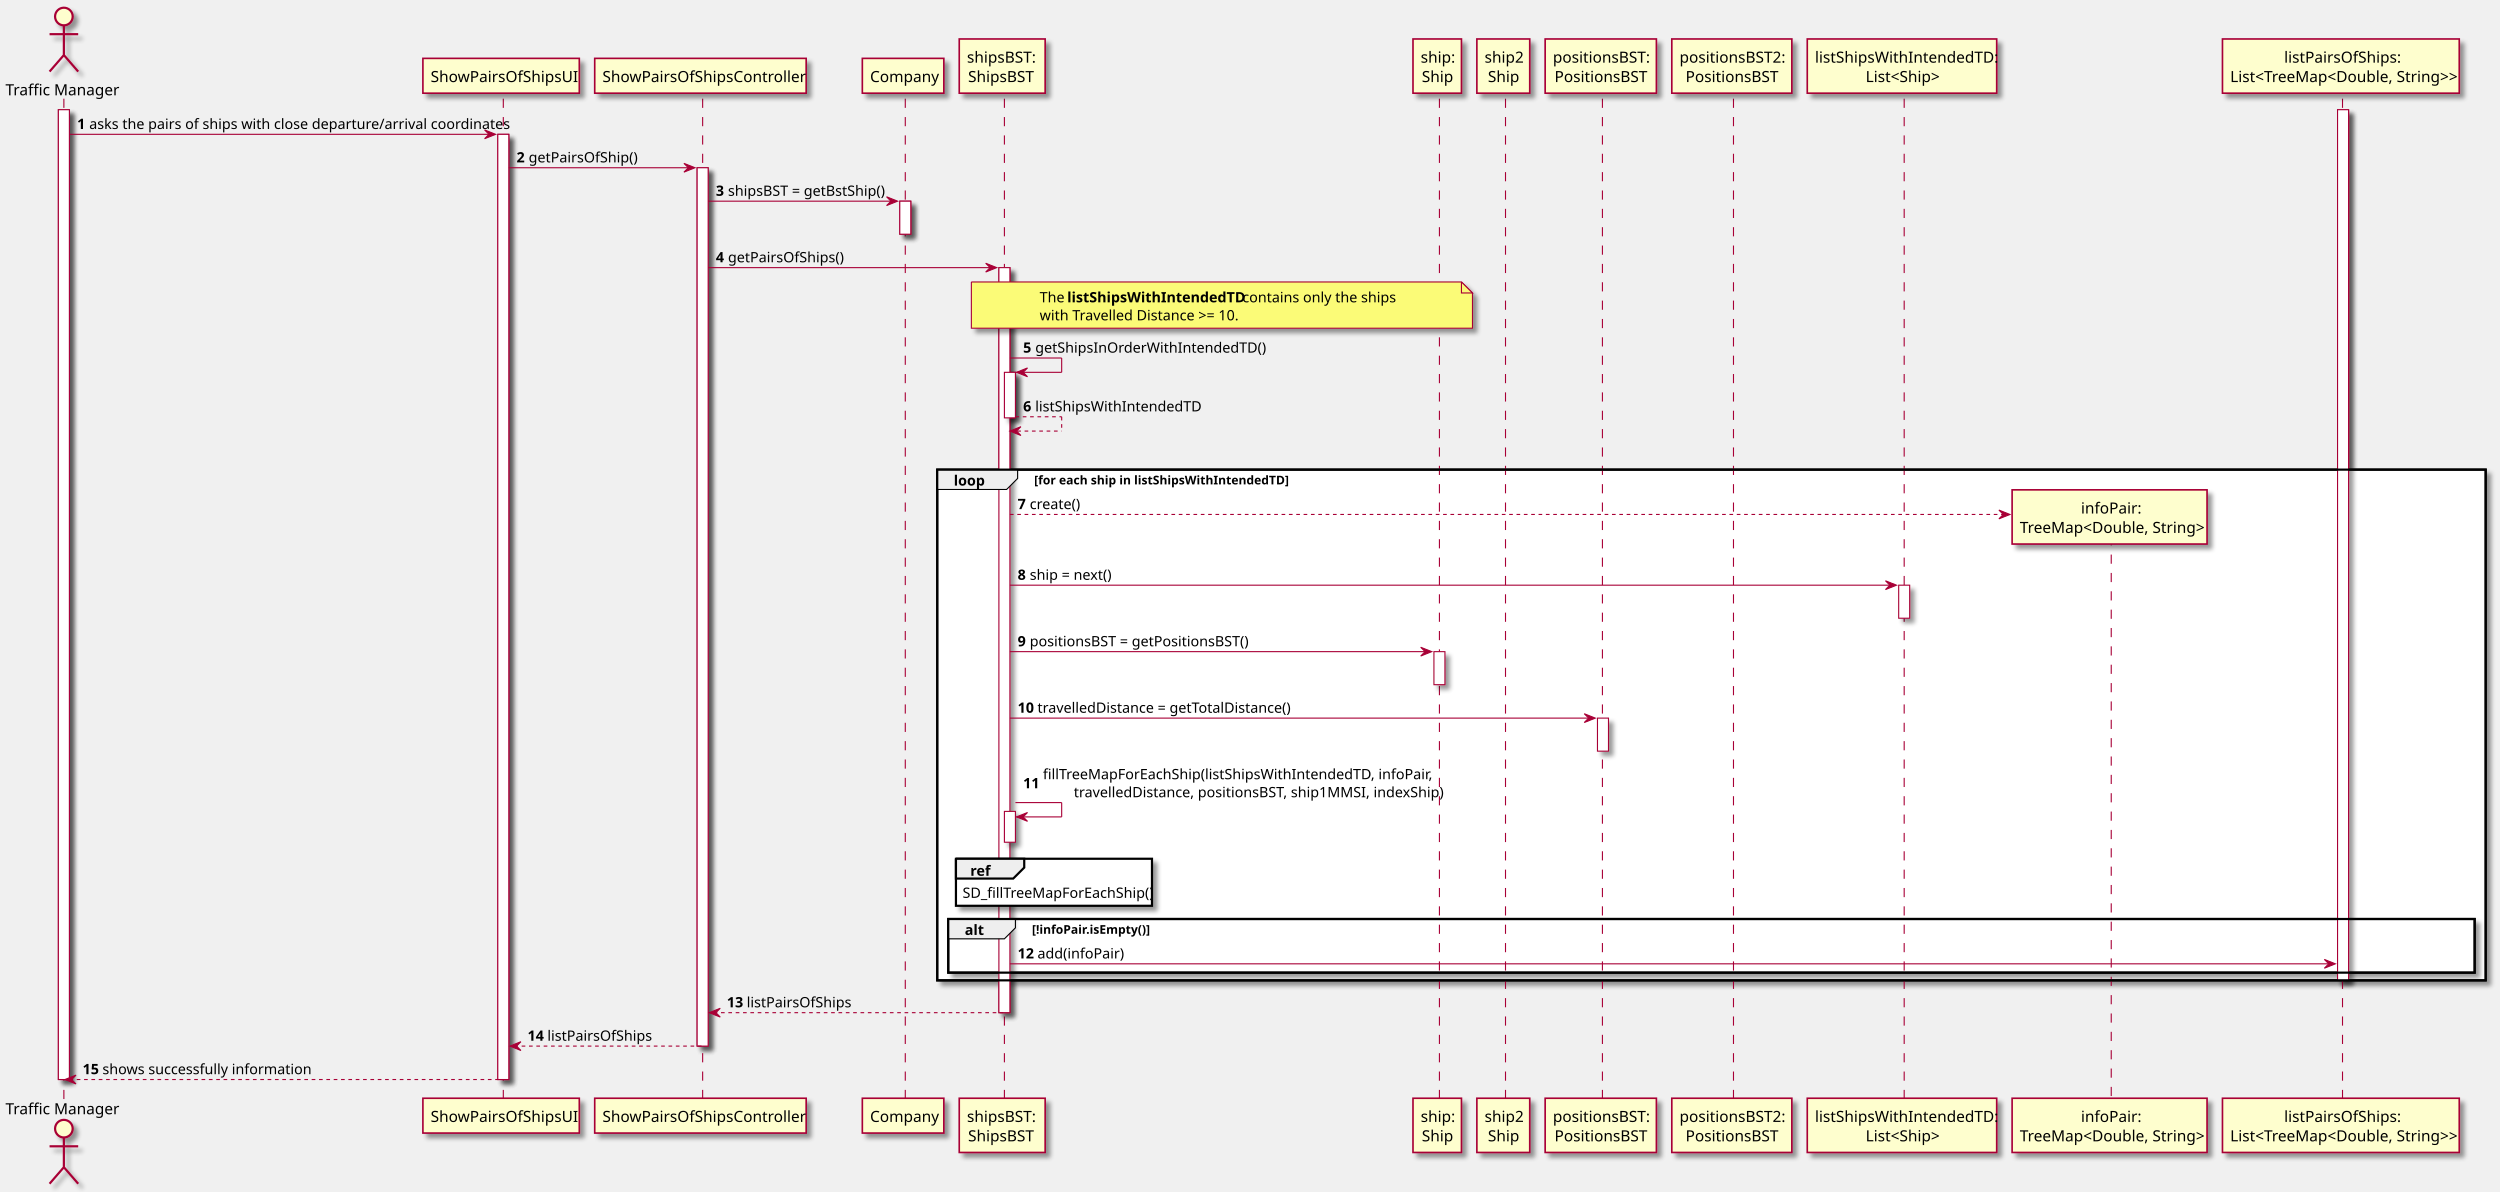
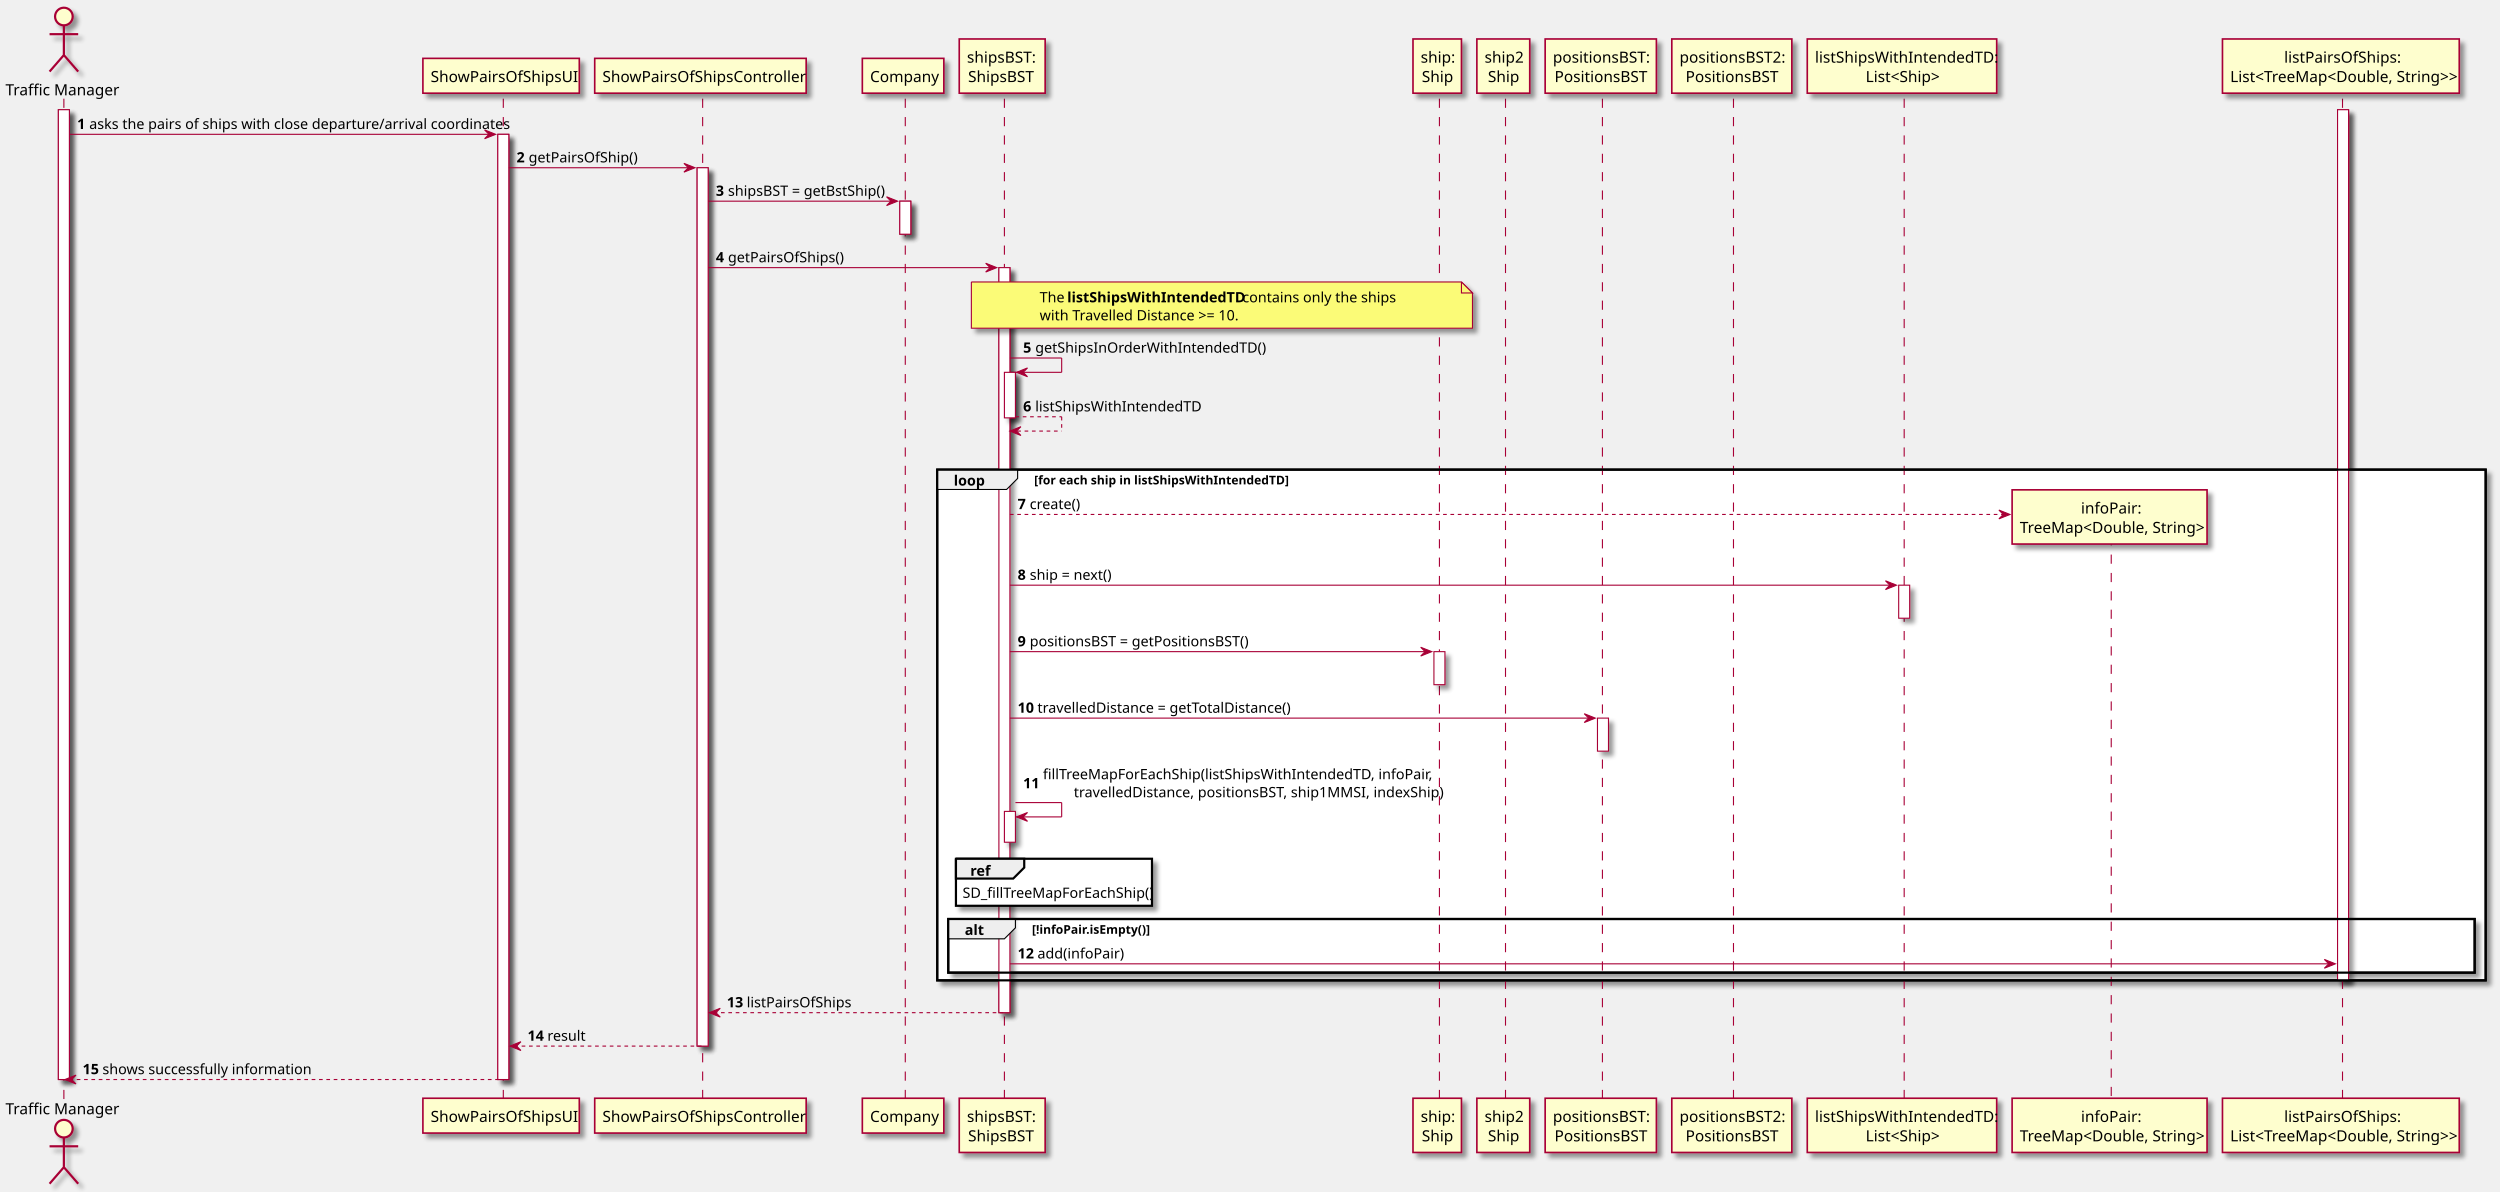
<svg xmlns="http://www.w3.org/2000/svg" contentScriptType="application/ecmascript" contentStyleType="text/css" height="649.8px" preserveAspectRatio="none" style="width:1362px;height:649px;background:#FFFFFF;" version="1.1" viewBox="0 0 1362 649" width="1362.6px" zoomAndPan="magnify">
  <defs>
-     <filter height="300%" id="f1lkz1gb4nidyr" width="300%" x="-1" y="-1">
+     <filter height="300%" id="f1jtw6zydp2lzv" width="300%" x="-1" y="-1">
      <feGaussianBlur result="blurOut" stdDeviation="1.2" />
      <feColorMatrix in="blurOut" result="blurOut2" type="matrix" values="0 0 0 0 0 0 0 0 0 0 0 0 0 0 0 0 0 0 .4 0" />
      <feOffset dx="2.4" dy="2.4" in="blurOut2" result="blurOut3" />
      <feBlend in="SourceGraphic" in2="blurOut3" mode="normal" />
    </filter>
  </defs>
  <g>
-     <rect fill="#FFFFFF" filter="url(#f1lkz1gb4nidyr)" height="528.361" style="stroke:#A80036;stroke-width:0.6;" width="6" x="31.8" y="59.766" />
-     <rect fill="#FFFFFF" filter="url(#f1lkz1gb4nidyr)" height="514.95" style="stroke:#A80036;stroke-width:0.6;" width="6" x="271.2" y="73.177" />
-     <rect fill="#FFFFFF" filter="url(#f1lkz1gb4nidyr)" height="478.528" style="stroke:#A80036;stroke-width:0.6;" width="6" x="379.8" y="91.388" />
-     <rect fill="#FFFFFF" filter="url(#f1lkz1gb4nidyr)" height="18" style="stroke:#A80036;stroke-width:0.6;" width="6" x="490.2" y="109.598" />
-     <rect fill="#FFFFFF" filter="url(#f1lkz1gb4nidyr)" height="405.895" style="stroke:#A80036;stroke-width:0.6;" width="6" x="544.2" y="145.809" />
-     <rect fill="#FFFFFF" filter="url(#f1lkz1gb4nidyr)" height="24.811" style="stroke:#A80036;stroke-width:0.6;" width="6" x="547.2" y="202.842" />
-     <rect fill="#FFFFFF" filter="url(#f1lkz1gb4nidyr)" height="16.8" style="stroke:#A80036;stroke-width:0.6;" width="6" x="547.2" y="442.05" />
-     <rect fill="#FFFFFF" filter="url(#f1lkz1gb4nidyr)" height="18" style="stroke:#A80036;stroke-width:0.6;" width="6" x="781.2" y="355.017" />
-     <rect fill="#FFFFFF" filter="url(#f1lkz1gb4nidyr)" height="18" style="stroke:#A80036;stroke-width:0.6;" width="6" x="870.3" y="391.228" />
-     <rect fill="#FFFFFF" filter="url(#f1lkz1gb4nidyr)" height="18" style="stroke:#A80036;stroke-width:0.6;" width="6" x="1034.4" y="318.806" />
-     <rect fill="#FFFFFF" filter="url(#f1lkz1gb4nidyr)" height="474.328" style="stroke:#A80036;stroke-width:0.6;" width="6" x="1273.5" y="59.766" />
-     <rect fill="#FFFFFF" filter="url(#f1lkz1gb4nidyr)" height="278.241" style="stroke:#000000;stroke-width:1.2;" width="843.6" x="510.6" y="255.853" />
-     <rect fill="#FFFFFF" filter="url(#f1lkz1gb4nidyr)" height="29.222" style="stroke:#000000;stroke-width:1.2;" width="831.6" x="516.6" y="500.672" />
+     <rect fill="#FFFFFF" filter="url(#f1jtw6zydp2lzv)" height="528.361" style="stroke:#A80036;stroke-width:0.6;" width="6" x="31.8" y="59.766" />
+     <rect fill="#FFFFFF" filter="url(#f1jtw6zydp2lzv)" height="514.95" style="stroke:#A80036;stroke-width:0.6;" width="6" x="271.2" y="73.177" />
+     <rect fill="#FFFFFF" filter="url(#f1jtw6zydp2lzv)" height="478.528" style="stroke:#A80036;stroke-width:0.6;" width="6" x="379.8" y="91.388" />
+     <rect fill="#FFFFFF" filter="url(#f1jtw6zydp2lzv)" height="18" style="stroke:#A80036;stroke-width:0.6;" width="6" x="490.2" y="109.598" />
+     <rect fill="#FFFFFF" filter="url(#f1jtw6zydp2lzv)" height="405.895" style="stroke:#A80036;stroke-width:0.6;" width="6" x="544.2" y="145.809" />
+     <rect fill="#FFFFFF" filter="url(#f1jtw6zydp2lzv)" height="24.811" style="stroke:#A80036;stroke-width:0.6;" width="6" x="547.2" y="202.842" />
+     <rect fill="#FFFFFF" filter="url(#f1jtw6zydp2lzv)" height="16.8" style="stroke:#A80036;stroke-width:0.6;" width="6" x="547.2" y="442.05" />
+     <rect fill="#FFFFFF" filter="url(#f1jtw6zydp2lzv)" height="18" style="stroke:#A80036;stroke-width:0.6;" width="6" x="781.2" y="355.017" />
+     <rect fill="#FFFFFF" filter="url(#f1jtw6zydp2lzv)" height="18" style="stroke:#A80036;stroke-width:0.6;" width="6" x="870.3" y="391.228" />
+     <rect fill="#FFFFFF" filter="url(#f1jtw6zydp2lzv)" height="18" style="stroke:#A80036;stroke-width:0.6;" width="6" x="1034.4" y="318.806" />
+     <rect fill="#FFFFFF" filter="url(#f1jtw6zydp2lzv)" height="474.328" style="stroke:#A80036;stroke-width:0.6;" width="6" x="1273.5" y="59.766" />
+     <rect fill="#FFFFFF" filter="url(#f1jtw6zydp2lzv)" height="278.241" style="stroke:#000000;stroke-width:1.2;" width="843.6" x="510.6" y="255.853" />
+     <rect fill="#FFFFFF" filter="url(#f1jtw6zydp2lzv)" height="29.222" style="stroke:#000000;stroke-width:1.2;" width="831.6" x="516.6" y="500.672" />
    <line style="stroke:#A80036;stroke-width:0.6;stroke-dasharray:5.0,5.0;" x1="34.8" x2="34.8" y1="53.766" y2="598.927" />
    <line style="stroke:#A80036;stroke-width:0.6;stroke-dasharray:5.0,5.0;" x1="274.2" x2="274.2" y1="53.766" y2="598.927" />
    <line style="stroke:#A80036;stroke-width:0.6;stroke-dasharray:5.0,5.0;" x1="382.8" x2="382.8" y1="53.766" y2="598.927" />
    <line style="stroke:#A80036;stroke-width:0.6;stroke-dasharray:5.0,5.0;" x1="493.2" x2="493.2" y1="53.766" y2="598.927" />
    <line style="stroke:#A80036;stroke-width:0.6;stroke-dasharray:5.0,5.0;" x1="547.2" x2="547.2" y1="53.766" y2="598.927" />
    <line style="stroke:#A80036;stroke-width:0.6;stroke-dasharray:5.0,5.0;" x1="784.2" x2="784.2" y1="53.766" y2="598.927" />
    <line style="stroke:#A80036;stroke-width:0.6;stroke-dasharray:5.0,5.0;" x1="820.2" x2="820.2" y1="53.766" y2="598.927" />
    <line style="stroke:#A80036;stroke-width:0.6;stroke-dasharray:5.0,5.0;" x1="873" x2="873" y1="53.766" y2="598.927" />
    <line style="stroke:#A80036;stroke-width:0.6;stroke-dasharray:5.0,5.0;" x1="944.4" x2="944.4" y1="53.766" y2="598.927" />
    <line style="stroke:#A80036;stroke-width:0.6;stroke-dasharray:5.0,5.0;" x1="1037.4" x2="1037.4" y1="53.766" y2="598.927" />
    <line style="stroke:#A80036;stroke-width:0.6;stroke-dasharray:5.0,5.0;" x1="1150.2" x2="1150.2" y1="292.13" y2="598.927" />
    <line style="stroke:#A80036;stroke-width:0.6;stroke-dasharray:5.0,5.0;" x1="1276.2" x2="1276.2" y1="53.766" y2="598.927" />
    <text fill="#000000" font-family="sans-serif" font-size="8.4" lengthAdjust="spacing" textLength="60" x="3" y="51.92">Traffic Manager</text>
-     <ellipse cx="34.8" cy="9" fill="#FEFECE" filter="url(#f1lkz1gb4nidyr)" rx="4.8" ry="4.8" style="stroke:#A80036;stroke-width:1.2;" />
-     <path d="M34.8,13.8 L34.8,30 M27,18.6 L42.6,18.6 M34.8,30 L27,39 M34.8,30 L42.6,39 " fill="none" filter="url(#f1lkz1gb4nidyr)" style="stroke:#A80036;stroke-width:1.2;" />
+     <ellipse cx="34.8" cy="9" fill="#FEFECE" filter="url(#f1jtw6zydp2lzv)" rx="4.8" ry="4.8" style="stroke:#A80036;stroke-width:1.2;" />
+     <path d="M34.8,13.8 L34.8,30 M27,18.6 L42.6,18.6 M34.8,30 L27,39 M34.8,30 L42.6,39 " fill="none" filter="url(#f1jtw6zydp2lzv)" style="stroke:#A80036;stroke-width:1.2;" />
    <text fill="#000000" font-family="sans-serif" font-size="8.4" lengthAdjust="spacing" textLength="60" x="3" y="607.047">Traffic Manager</text>
-     <ellipse cx="34.8" cy="614.892" fill="#FEFECE" filter="url(#f1lkz1gb4nidyr)" rx="4.8" ry="4.8" style="stroke:#A80036;stroke-width:1.2;" />
-     <path d="M34.8,619.692 L34.8,635.892 M27,624.492 L42.6,624.492 M34.8,635.892 L27,644.892 M34.8,635.892 L42.6,644.892 " fill="none" filter="url(#f1lkz1gb4nidyr)" style="stroke:#A80036;stroke-width:1.2;" />
-     <rect fill="#FEFECE" filter="url(#f1lkz1gb4nidyr)" height="18.966" style="stroke:#A80036;stroke-width:0.9;" width="85.2" x="230.4" y="31.8" />
+     <ellipse cx="34.8" cy="614.892" fill="#FEFECE" filter="url(#f1jtw6zydp2lzv)" rx="4.8" ry="4.8" style="stroke:#A80036;stroke-width:1.2;" />
+     <path d="M34.8,619.692 L34.8,635.892 M27,624.492 L42.6,624.492 M34.8,635.892 L27,644.892 M34.8,635.892 L42.6,644.892 " fill="none" filter="url(#f1jtw6zydp2lzv)" style="stroke:#A80036;stroke-width:1.2;" />
+     <rect fill="#FEFECE" filter="url(#f1jtw6zydp2lzv)" height="18.966" style="stroke:#A80036;stroke-width:0.9;" width="85.2" x="230.4" y="31.8" />
    <text fill="#000000" font-family="sans-serif" font-size="8.4" lengthAdjust="spacing" textLength="76.8" x="234.6" y="44.72">ShowPairsOfShipsUI</text>
-     <rect fill="#FEFECE" filter="url(#f1lkz1gb4nidyr)" height="18.966" style="stroke:#A80036;stroke-width:0.9;" width="85.2" x="230.4" y="598.327" />
+     <rect fill="#FEFECE" filter="url(#f1jtw6zydp2lzv)" height="18.966" style="stroke:#A80036;stroke-width:0.9;" width="85.2" x="230.4" y="598.327" />
    <text fill="#000000" font-family="sans-serif" font-size="8.4" lengthAdjust="spacing" textLength="76.8" x="234.6" y="611.246">ShowPairsOfShipsUI</text>
-     <rect fill="#FEFECE" filter="url(#f1lkz1gb4nidyr)" height="18.966" style="stroke:#A80036;stroke-width:0.9;" width="115.2" x="324" y="31.8" />
+     <rect fill="#FEFECE" filter="url(#f1jtw6zydp2lzv)" height="18.966" style="stroke:#A80036;stroke-width:0.9;" width="115.2" x="324" y="31.8" />
    <text fill="#000000" font-family="sans-serif" font-size="8.4" lengthAdjust="spacing" textLength="106.8" x="328.2" y="44.72">ShowPairsOfShipsController</text>
-     <rect fill="#FEFECE" filter="url(#f1lkz1gb4nidyr)" height="18.966" style="stroke:#A80036;stroke-width:0.9;" width="115.2" x="324" y="598.327" />
+     <rect fill="#FEFECE" filter="url(#f1jtw6zydp2lzv)" height="18.966" style="stroke:#A80036;stroke-width:0.9;" width="115.2" x="324" y="598.327" />
    <text fill="#000000" font-family="sans-serif" font-size="8.4" lengthAdjust="spacing" textLength="106.8" x="328.2" y="611.246">ShowPairsOfShipsController</text>
-     <rect fill="#FEFECE" filter="url(#f1lkz1gb4nidyr)" height="18.966" style="stroke:#A80036;stroke-width:0.9;" width="44.4" x="469.8" y="31.8" />
+     <rect fill="#FEFECE" filter="url(#f1jtw6zydp2lzv)" height="18.966" style="stroke:#A80036;stroke-width:0.9;" width="44.4" x="469.8" y="31.8" />
    <text fill="#000000" font-family="sans-serif" font-size="8.4" lengthAdjust="spacing" textLength="36" x="474" y="44.72">Company</text>
-     <rect fill="#FEFECE" filter="url(#f1lkz1gb4nidyr)" height="18.966" style="stroke:#A80036;stroke-width:0.9;" width="44.4" x="469.8" y="598.327" />
+     <rect fill="#FEFECE" filter="url(#f1jtw6zydp2lzv)" height="18.966" style="stroke:#A80036;stroke-width:0.9;" width="44.4" x="469.8" y="598.327" />
    <text fill="#000000" font-family="sans-serif" font-size="8.4" lengthAdjust="spacing" textLength="36" x="474" y="611.246">Company</text>
-     <rect fill="#FEFECE" filter="url(#f1lkz1gb4nidyr)" height="29.531" style="stroke:#A80036;stroke-width:0.9;" width="46.8" x="522.6" y="21.234" />
+     <rect fill="#FEFECE" filter="url(#f1jtw6zydp2lzv)" height="29.531" style="stroke:#A80036;stroke-width:0.9;" width="46.8" x="522.6" y="21.234" />
    <text fill="#000000" font-family="sans-serif" font-size="8.4" lengthAdjust="spacing" textLength="38.4" x="526.8" y="34.154">shipsBST:</text>
    <text fill="#000000" font-family="sans-serif" font-size="8.4" lengthAdjust="spacing" textLength="37.2" x="527.4" y="44.72">ShipsBST</text>
-     <rect fill="#FEFECE" filter="url(#f1lkz1gb4nidyr)" height="29.531" style="stroke:#A80036;stroke-width:0.9;" width="46.8" x="522.6" y="598.327" />
+     <rect fill="#FEFECE" filter="url(#f1jtw6zydp2lzv)" height="29.531" style="stroke:#A80036;stroke-width:0.9;" width="46.8" x="522.6" y="598.327" />
    <text fill="#000000" font-family="sans-serif" font-size="8.4" lengthAdjust="spacing" textLength="38.4" x="526.8" y="611.246">shipsBST:</text>
    <text fill="#000000" font-family="sans-serif" font-size="8.4" lengthAdjust="spacing" textLength="37.2" x="527.4" y="621.812">ShipsBST</text>
-     <rect fill="#FEFECE" filter="url(#f1lkz1gb4nidyr)" height="29.531" style="stroke:#A80036;stroke-width:0.9;" width="26.4" x="769.8" y="21.234" />
+     <rect fill="#FEFECE" filter="url(#f1jtw6zydp2lzv)" height="29.531" style="stroke:#A80036;stroke-width:0.9;" width="26.4" x="769.8" y="21.234" />
    <text fill="#000000" font-family="sans-serif" font-size="8.4" lengthAdjust="spacing" textLength="18" x="774" y="34.154">ship:</text>
    <text fill="#000000" font-family="sans-serif" font-size="8.4" lengthAdjust="spacing" textLength="16.8" x="774.6" y="44.72">Ship</text>
-     <rect fill="#FEFECE" filter="url(#f1lkz1gb4nidyr)" height="29.531" style="stroke:#A80036;stroke-width:0.9;" width="26.4" x="769.8" y="598.327" />
+     <rect fill="#FEFECE" filter="url(#f1jtw6zydp2lzv)" height="29.531" style="stroke:#A80036;stroke-width:0.9;" width="26.4" x="769.8" y="598.327" />
    <text fill="#000000" font-family="sans-serif" font-size="8.4" lengthAdjust="spacing" textLength="18" x="774" y="611.246">ship:</text>
    <text fill="#000000" font-family="sans-serif" font-size="8.4" lengthAdjust="spacing" textLength="16.8" x="774.6" y="621.812">Ship</text>
-     <rect fill="#FEFECE" filter="url(#f1lkz1gb4nidyr)" height="29.531" style="stroke:#A80036;stroke-width:0.9;" width="28.8" x="804.6" y="21.234" />
+     <rect fill="#FEFECE" filter="url(#f1jtw6zydp2lzv)" height="29.531" style="stroke:#A80036;stroke-width:0.9;" width="28.8" x="804.6" y="21.234" />
    <text fill="#000000" font-family="sans-serif" font-size="8.4" lengthAdjust="spacing" textLength="20.4" x="808.8" y="34.154">ship2</text>
    <text fill="#000000" font-family="sans-serif" font-size="8.4" lengthAdjust="spacing" textLength="16.8" x="810.6" y="44.72">Ship</text>
-     <rect fill="#FEFECE" filter="url(#f1lkz1gb4nidyr)" height="29.531" style="stroke:#A80036;stroke-width:0.9;" width="28.8" x="804.6" y="598.327" />
+     <rect fill="#FEFECE" filter="url(#f1jtw6zydp2lzv)" height="29.531" style="stroke:#A80036;stroke-width:0.9;" width="28.8" x="804.6" y="598.327" />
    <text fill="#000000" font-family="sans-serif" font-size="8.4" lengthAdjust="spacing" textLength="20.4" x="808.8" y="611.246">ship2</text>
    <text fill="#000000" font-family="sans-serif" font-size="8.4" lengthAdjust="spacing" textLength="16.8" x="810.6" y="621.812">Ship</text>
-     <rect fill="#FEFECE" filter="url(#f1lkz1gb4nidyr)" height="29.531" style="stroke:#A80036;stroke-width:0.9;" width="60.6" x="841.8" y="21.234" />
+     <rect fill="#FEFECE" filter="url(#f1jtw6zydp2lzv)" height="29.531" style="stroke:#A80036;stroke-width:0.9;" width="60.6" x="841.8" y="21.234" />
    <text fill="#000000" font-family="sans-serif" font-size="8.4" lengthAdjust="spacing" textLength="52.2" x="846" y="34.154">positionsBST:</text>
    <text fill="#000000" font-family="sans-serif" font-size="8.4" lengthAdjust="spacing" textLength="50.4" x="846.9" y="44.72">PositionsBST</text>
-     <rect fill="#FEFECE" filter="url(#f1lkz1gb4nidyr)" height="29.531" style="stroke:#A80036;stroke-width:0.9;" width="60.6" x="841.8" y="598.327" />
+     <rect fill="#FEFECE" filter="url(#f1jtw6zydp2lzv)" height="29.531" style="stroke:#A80036;stroke-width:0.9;" width="60.6" x="841.8" y="598.327" />
    <text fill="#000000" font-family="sans-serif" font-size="8.4" lengthAdjust="spacing" textLength="52.2" x="846" y="611.246">positionsBST:</text>
    <text fill="#000000" font-family="sans-serif" font-size="8.4" lengthAdjust="spacing" textLength="50.4" x="846.9" y="621.812">PositionsBST</text>
-     <rect fill="#FEFECE" filter="url(#f1lkz1gb4nidyr)" height="29.531" style="stroke:#A80036;stroke-width:0.9;" width="65.4" x="910.8" y="21.234" />
+     <rect fill="#FEFECE" filter="url(#f1jtw6zydp2lzv)" height="29.531" style="stroke:#A80036;stroke-width:0.9;" width="65.4" x="910.8" y="21.234" />
    <text fill="#000000" font-family="sans-serif" font-size="8.4" lengthAdjust="spacing" textLength="57" x="915" y="34.154">positionsBST2:</text>
    <text fill="#000000" font-family="sans-serif" font-size="8.4" lengthAdjust="spacing" textLength="50.4" x="918.3" y="44.72">PositionsBST</text>
-     <rect fill="#FEFECE" filter="url(#f1lkz1gb4nidyr)" height="29.531" style="stroke:#A80036;stroke-width:0.9;" width="65.4" x="910.8" y="598.327" />
+     <rect fill="#FEFECE" filter="url(#f1jtw6zydp2lzv)" height="29.531" style="stroke:#A80036;stroke-width:0.9;" width="65.4" x="910.8" y="598.327" />
    <text fill="#000000" font-family="sans-serif" font-size="8.4" lengthAdjust="spacing" textLength="57" x="915" y="611.246">positionsBST2:</text>
    <text fill="#000000" font-family="sans-serif" font-size="8.4" lengthAdjust="spacing" textLength="50.4" x="918.3" y="621.812">PositionsBST</text>
-     <rect fill="#FEFECE" filter="url(#f1lkz1gb4nidyr)" height="29.531" style="stroke:#A80036;stroke-width:0.9;" width="103.2" x="984.6" y="21.234" />
+     <rect fill="#FEFECE" filter="url(#f1jtw6zydp2lzv)" height="29.531" style="stroke:#A80036;stroke-width:0.9;" width="103.2" x="984.6" y="21.234" />
    <text fill="#000000" font-family="sans-serif" font-size="8.4" lengthAdjust="spacing" textLength="94.8" x="988.8" y="34.154">listShipsWithIntendedTD:</text>
    <text fill="#000000" font-family="sans-serif" font-size="8.4" lengthAdjust="spacing" textLength="39.6" x="1016.4" y="44.72">List&lt;Ship&gt;</text>
-     <rect fill="#FEFECE" filter="url(#f1lkz1gb4nidyr)" height="29.531" style="stroke:#A80036;stroke-width:0.9;" width="103.2" x="984.6" y="598.327" />
+     <rect fill="#FEFECE" filter="url(#f1jtw6zydp2lzv)" height="29.531" style="stroke:#A80036;stroke-width:0.9;" width="103.2" x="984.6" y="598.327" />
    <text fill="#000000" font-family="sans-serif" font-size="8.4" lengthAdjust="spacing" textLength="94.8" x="988.8" y="611.246">listShipsWithIntendedTD:</text>
    <text fill="#000000" font-family="sans-serif" font-size="8.4" lengthAdjust="spacing" textLength="39.6" x="1016.4" y="621.812">List&lt;Ship&gt;</text>
-     <rect fill="#FEFECE" filter="url(#f1lkz1gb4nidyr)" height="29.531" style="stroke:#A80036;stroke-width:0.9;" width="106.2" x="1096.2" y="598.327" />
+     <rect fill="#FEFECE" filter="url(#f1jtw6zydp2lzv)" height="29.531" style="stroke:#A80036;stroke-width:0.9;" width="106.2" x="1096.2" y="598.327" />
    <text fill="#000000" font-family="sans-serif" font-size="8.4" lengthAdjust="spacing" textLength="31.2" x="1133.7" y="611.246">infoPair:</text>
    <text fill="#000000" font-family="sans-serif" font-size="8.4" lengthAdjust="spacing" textLength="97.8" x="1100.4" y="621.812">TreeMap&lt;Double, String&gt;</text>
-     <rect fill="#FEFECE" filter="url(#f1lkz1gb4nidyr)" height="29.531" style="stroke:#A80036;stroke-width:0.9;" width="129" x="1210.8" y="21.234" />
+     <rect fill="#FEFECE" filter="url(#f1jtw6zydp2lzv)" height="29.531" style="stroke:#A80036;stroke-width:0.9;" width="129" x="1210.8" y="21.234" />
    <text fill="#000000" font-family="sans-serif" font-size="8.4" lengthAdjust="spacing" textLength="61.8" x="1244.4" y="34.154">listPairsOfShips:</text>
    <text fill="#000000" font-family="sans-serif" font-size="8.4" lengthAdjust="spacing" textLength="120.6" x="1215" y="44.72">List&lt;TreeMap&lt;Double, String&gt;&gt;</text>
-     <rect fill="#FEFECE" filter="url(#f1lkz1gb4nidyr)" height="29.531" style="stroke:#A80036;stroke-width:0.9;" width="129" x="1210.8" y="598.327" />
+     <rect fill="#FEFECE" filter="url(#f1jtw6zydp2lzv)" height="29.531" style="stroke:#A80036;stroke-width:0.9;" width="129" x="1210.8" y="598.327" />
    <text fill="#000000" font-family="sans-serif" font-size="8.4" lengthAdjust="spacing" textLength="61.8" x="1244.4" y="611.246">listPairsOfShips:</text>
    <text fill="#000000" font-family="sans-serif" font-size="8.4" lengthAdjust="spacing" textLength="120.6" x="1215" y="621.812">List&lt;TreeMap&lt;Double, String&gt;&gt;</text>
-     <rect fill="#FFFFFF" filter="url(#f1lkz1gb4nidyr)" height="528.361" style="stroke:#A80036;stroke-width:0.6;" width="6" x="31.8" y="59.766" />
-     <rect fill="#FFFFFF" filter="url(#f1lkz1gb4nidyr)" height="514.95" style="stroke:#A80036;stroke-width:0.6;" width="6" x="271.2" y="73.177" />
-     <rect fill="#FFFFFF" filter="url(#f1lkz1gb4nidyr)" height="478.528" style="stroke:#A80036;stroke-width:0.6;" width="6" x="379.8" y="91.388" />
-     <rect fill="#FFFFFF" filter="url(#f1lkz1gb4nidyr)" height="18" style="stroke:#A80036;stroke-width:0.6;" width="6" x="490.2" y="109.598" />
-     <rect fill="#FFFFFF" filter="url(#f1lkz1gb4nidyr)" height="405.895" style="stroke:#A80036;stroke-width:0.6;" width="6" x="544.2" y="145.809" />
-     <rect fill="#FFFFFF" filter="url(#f1lkz1gb4nidyr)" height="24.811" style="stroke:#A80036;stroke-width:0.6;" width="6" x="547.2" y="202.842" />
-     <rect fill="#FFFFFF" filter="url(#f1lkz1gb4nidyr)" height="16.8" style="stroke:#A80036;stroke-width:0.6;" width="6" x="547.2" y="442.05" />
-     <rect fill="#FFFFFF" filter="url(#f1lkz1gb4nidyr)" height="18" style="stroke:#A80036;stroke-width:0.6;" width="6" x="781.2" y="355.017" />
-     <rect fill="#FFFFFF" filter="url(#f1lkz1gb4nidyr)" height="18" style="stroke:#A80036;stroke-width:0.6;" width="6" x="870.3" y="391.228" />
-     <rect fill="#FFFFFF" filter="url(#f1lkz1gb4nidyr)" height="18" style="stroke:#A80036;stroke-width:0.6;" width="6" x="1034.4" y="318.806" />
-     <rect fill="#FFFFFF" filter="url(#f1lkz1gb4nidyr)" height="474.328" style="stroke:#A80036;stroke-width:0.6;" width="6" x="1273.5" y="59.766" />
+     <rect fill="#FFFFFF" filter="url(#f1jtw6zydp2lzv)" height="528.361" style="stroke:#A80036;stroke-width:0.6;" width="6" x="31.8" y="59.766" />
+     <rect fill="#FFFFFF" filter="url(#f1jtw6zydp2lzv)" height="514.95" style="stroke:#A80036;stroke-width:0.6;" width="6" x="271.2" y="73.177" />
+     <rect fill="#FFFFFF" filter="url(#f1jtw6zydp2lzv)" height="478.528" style="stroke:#A80036;stroke-width:0.6;" width="6" x="379.8" y="91.388" />
+     <rect fill="#FFFFFF" filter="url(#f1jtw6zydp2lzv)" height="18" style="stroke:#A80036;stroke-width:0.6;" width="6" x="490.2" y="109.598" />
+     <rect fill="#FFFFFF" filter="url(#f1jtw6zydp2lzv)" height="405.895" style="stroke:#A80036;stroke-width:0.6;" width="6" x="544.2" y="145.809" />
+     <rect fill="#FFFFFF" filter="url(#f1jtw6zydp2lzv)" height="24.811" style="stroke:#A80036;stroke-width:0.6;" width="6" x="547.2" y="202.842" />
+     <rect fill="#FFFFFF" filter="url(#f1jtw6zydp2lzv)" height="16.8" style="stroke:#A80036;stroke-width:0.6;" width="6" x="547.2" y="442.05" />
+     <rect fill="#FFFFFF" filter="url(#f1jtw6zydp2lzv)" height="18" style="stroke:#A80036;stroke-width:0.6;" width="6" x="781.2" y="355.017" />
+     <rect fill="#FFFFFF" filter="url(#f1jtw6zydp2lzv)" height="18" style="stroke:#A80036;stroke-width:0.6;" width="6" x="870.3" y="391.228" />
+     <rect fill="#FFFFFF" filter="url(#f1jtw6zydp2lzv)" height="18" style="stroke:#A80036;stroke-width:0.6;" width="6" x="1034.4" y="318.806" />
+     <rect fill="#FFFFFF" filter="url(#f1jtw6zydp2lzv)" height="474.328" style="stroke:#A80036;stroke-width:0.6;" width="6" x="1273.5" y="59.766" />
    <polygon fill="#A80036" points="264,70.777,270,73.177,264,75.577,266.4,73.177" style="stroke:#A80036;stroke-width:0.6;" />
    <line style="stroke:#A80036;stroke-width:0.6;" x1="37.8" x2="267.6" y1="73.177" y2="73.177" />
    <text fill="#000000" font-family="sans-serif" font-size="7.8" font-weight="bold" lengthAdjust="spacing" textLength="4.2" x="42" y="70.263">1</text>
    <text fill="#000000" font-family="sans-serif" font-size="7.8" lengthAdjust="spacing" textLength="215.4" x="48.6" y="70.263">asks the pairs of ships with close departure/arrival coordinates</text>
    <polygon fill="#A80036" points="372.6,88.987,378.6,91.388,372.6,93.787,375,91.388" style="stroke:#A80036;stroke-width:0.6;" />
    <line style="stroke:#A80036;stroke-width:0.6;" x1="277.2" x2="376.2" y1="91.388" y2="91.388" />
    <text fill="#000000" font-family="sans-serif" font-size="7.8" font-weight="bold" lengthAdjust="spacing" textLength="4.2" x="281.4" y="88.474">2</text>
    <text fill="#000000" font-family="sans-serif" font-size="7.8" lengthAdjust="spacing" textLength="57" x="288" y="88.474">getPairsOfShip()</text>
    <polygon fill="#A80036" points="483,107.198,489,109.598,483,111.998,485.4,109.598" style="stroke:#A80036;stroke-width:0.6;" />
    <line style="stroke:#A80036;stroke-width:0.6;" x1="385.8" x2="486.6" y1="109.598" y2="109.598" />
    <text fill="#000000" font-family="sans-serif" font-size="7.8" font-weight="bold" lengthAdjust="spacing" textLength="4.2" x="390" y="106.685">3</text>
    <text fill="#000000" font-family="sans-serif" font-size="7.8" lengthAdjust="spacing" textLength="86.4" x="396.6" y="106.685">shipsBST = getBstShip()</text>
    <polygon fill="#A80036" points="537,143.409,543,145.809,537,148.209,539.4,145.809" style="stroke:#A80036;stroke-width:0.6;" />
    <line style="stroke:#A80036;stroke-width:0.6;" x1="385.8" x2="540.6" y1="145.809" y2="145.809" />
    <text fill="#000000" font-family="sans-serif" font-size="7.8" font-weight="bold" lengthAdjust="spacing" textLength="4.2" x="390" y="142.895">4</text>
    <text fill="#000000" font-family="sans-serif" font-size="7.8" lengthAdjust="spacing" textLength="61.2" x="396.6" y="142.895">getPairsOfShips()</text>
-     <path d="M529.2,153.609 L529.2,178.809 L802.2,178.809 L802.2,159.609 L796.2,153.609 L529.2,153.609 " fill="#FBFB77" filter="url(#f1lkz1gb4nidyr)" style="stroke:#A80036;stroke-width:0.6;" />
+     <path d="M529.2,153.609 L529.2,178.809 L802.2,178.809 L802.2,159.609 L796.2,153.609 L529.2,153.609 " fill="#FBFB77" filter="url(#f1jtw6zydp2lzv)" style="stroke:#A80036;stroke-width:0.6;" />
    <path d="M796.2,153.609 L796.2,159.609 L802.2,159.609 L796.2,153.609 " fill="#FBFB77" style="stroke:#A80036;stroke-width:0.6;" />
    <text fill="#000000" font-family="sans-serif" font-size="7.8" lengthAdjust="spacing" textLength="12.6" x="566.4" y="164.706">The</text>
    <text fill="#000000" font-family="sans-serif" font-size="7.8" font-weight="bold" lengthAdjust="spacing" textLength="93" x="581.4" y="164.706">listShipsWithIntendedTD</text>
    <text fill="#000000" font-family="sans-serif" font-size="7.8" lengthAdjust="spacing" textLength="80.4" x="676.8" y="164.706">contains only the ships</text>
    <text fill="#000000" font-family="sans-serif" font-size="7.8" lengthAdjust="spacing" textLength="104.4" x="566.4" y="174.517">with Travelled Distance &gt;= 10.</text>
    <line style="stroke:#A80036;stroke-width:0.6;" x1="550.2" x2="578.4" y1="195.042" y2="195.042" />
    <line style="stroke:#A80036;stroke-width:0.6;" x1="578.4" x2="578.4" y1="195.042" y2="202.842" />
    <line style="stroke:#A80036;stroke-width:0.6;" x1="553.8" x2="578.4" y1="202.842" y2="202.842" />
    <polygon fill="#A80036" points="559.8,200.442,553.8,202.842,559.8,205.242,557.4,202.842" style="stroke:#A80036;stroke-width:0.6;" />
    <text fill="#000000" font-family="sans-serif" font-size="7.8" font-weight="bold" lengthAdjust="spacing" textLength="4.2" x="557.4" y="192.128">5</text>
    <text fill="#000000" font-family="sans-serif" font-size="7.8" lengthAdjust="spacing" textLength="115.8" x="564" y="192.128">getShipsInOrderWithIntendedTD()</text>
    <line style="stroke:#A80036;stroke-width:0.6;stroke-dasharray:2.0,2.0;" x1="553.2" x2="578.4" y1="227.053" y2="227.053" />
    <line style="stroke:#A80036;stroke-width:0.6;stroke-dasharray:2.0,2.0;" x1="578.4" x2="578.4" y1="227.053" y2="234.853" />
    <line style="stroke:#A80036;stroke-width:0.6;stroke-dasharray:2.0,2.0;" x1="550.2" x2="578.4" y1="234.853" y2="234.853" />
    <polygon fill="#A80036" points="556.2,232.453,550.2,234.853,556.2,237.253,553.8,234.853" style="stroke:#A80036;stroke-width:0.6;" />
    <text fill="#000000" font-family="sans-serif" font-size="7.8" font-weight="bold" lengthAdjust="spacing" textLength="4.2" x="557.4" y="224.139">6</text>
    <text fill="#000000" font-family="sans-serif" font-size="7.8" lengthAdjust="spacing" textLength="85.2" x="564" y="224.139">listShipsWithIntendedTD</text>
    <path d="M510.6,255.853 L554.4,255.853 L554.4,260.653 L548.4,266.653 L510.6,266.653 L510.6,255.853 " fill="#EEEEEE" style="stroke:#000000;stroke-width:0.6;" />
    <rect fill="none" height="278.241" style="stroke:#000000;stroke-width:1.2;" width="843.6" x="510.6" y="255.853" />
    <text fill="#000000" font-family="sans-serif" font-size="7.8" font-weight="bold" lengthAdjust="spacing" textLength="16.8" x="519.6" y="264.55">loop</text>
    <text fill="#000000" font-family="sans-serif" font-size="6.6" font-weight="bold" lengthAdjust="spacing" textLength="138.6" x="563.4" y="263.904">[for each ship in listShipsWithIntendedTD]</text>
    <polygon fill="#A80036" points="1089,277.875,1095,280.275,1089,282.675,1091.4,280.275" style="stroke:#A80036;stroke-width:0.6;" />
    <line style="stroke:#A80036;stroke-width:0.6;stroke-dasharray:2.0,2.0;" x1="550.2" x2="1092.6" y1="280.275" y2="280.275" />
    <text fill="#000000" font-family="sans-serif" font-size="7.8" font-weight="bold" lengthAdjust="spacing" textLength="4.2" x="554.4" y="277.361">7</text>
    <text fill="#000000" font-family="sans-serif" font-size="7.8" lengthAdjust="spacing" textLength="26.4" x="561" y="277.361">create()</text>
-     <rect fill="#FEFECE" filter="url(#f1lkz1gb4nidyr)" height="29.531" style="stroke:#A80036;stroke-width:0.9;" width="106.2" x="1096.2" y="266.864" />
+     <rect fill="#FEFECE" filter="url(#f1jtw6zydp2lzv)" height="29.531" style="stroke:#A80036;stroke-width:0.9;" width="106.2" x="1096.2" y="266.864" />
    <text fill="#000000" font-family="sans-serif" font-size="8.4" lengthAdjust="spacing" textLength="31.2" x="1133.7" y="279.784">infoPair:</text>
    <text fill="#000000" font-family="sans-serif" font-size="8.4" lengthAdjust="spacing" textLength="97.8" x="1100.4" y="290.35">TreeMap&lt;Double, String&gt;</text>
    <polygon fill="#A80036" points="1027.2,316.406,1033.2,318.806,1027.2,321.206,1029.6,318.806" style="stroke:#A80036;stroke-width:0.6;" />
    <line style="stroke:#A80036;stroke-width:0.6;" x1="550.2" x2="1030.8" y1="318.806" y2="318.806" />
    <text fill="#000000" font-family="sans-serif" font-size="7.8" font-weight="bold" lengthAdjust="spacing" textLength="4.2" x="554.4" y="315.892">8</text>
    <text fill="#000000" font-family="sans-serif" font-size="7.8" lengthAdjust="spacing" textLength="43.8" x="561" y="315.892">ship = next()</text>
    <polygon fill="#A80036" points="774,352.617,780,355.017,774,357.417,776.4,355.017" style="stroke:#A80036;stroke-width:0.6;" />
    <line style="stroke:#A80036;stroke-width:0.6;" x1="550.2" x2="777.6" y1="355.017" y2="355.017" />
    <text fill="#000000" font-family="sans-serif" font-size="7.8" font-weight="bold" lengthAdjust="spacing" textLength="4.2" x="554.4" y="352.103">9</text>
    <text fill="#000000" font-family="sans-serif" font-size="7.8" lengthAdjust="spacing" textLength="118.8" x="561" y="352.103">positionsBST = getPositionsBST()</text>
    <polygon fill="#A80036" points="863.1,388.828,869.1,391.228,863.1,393.628,865.5,391.228" style="stroke:#A80036;stroke-width:0.6;" />
    <line style="stroke:#A80036;stroke-width:0.6;" x1="550.2" x2="866.7" y1="391.228" y2="391.228" />
    <text fill="#000000" font-family="sans-serif" font-size="7.8" font-weight="bold" lengthAdjust="spacing" textLength="8.4" x="554.4" y="388.314">10</text>
    <text fill="#000000" font-family="sans-serif" font-size="7.8" lengthAdjust="spacing" textLength="131.4" x="565.2" y="388.314">travelledDistance = getTotalDistance()</text>
    <line style="stroke:#A80036;stroke-width:0.6;" x1="553.2" x2="578.4" y1="437.25" y2="437.25" />
    <line style="stroke:#A80036;stroke-width:0.6;" x1="578.4" x2="578.4" y1="437.25" y2="445.05" />
    <line style="stroke:#A80036;stroke-width:0.6;" x1="553.8" x2="578.4" y1="445.05" y2="445.05" />
    <polygon fill="#A80036" points="559.8,442.65,553.8,445.05,559.8,447.45,557.4,445.05" style="stroke:#A80036;stroke-width:0.6;" />
    <text fill="#000000" font-family="sans-serif" font-size="7.8" font-weight="bold" lengthAdjust="spacing" textLength="8.4" x="557.4" y="429.431">11</text>
    <text fill="#000000" font-family="sans-serif" font-size="7.8" lengthAdjust="spacing" textLength="202.8" x="568.2" y="424.525">fillTreeMapForEachShip(listShipsWithIntendedTD, infoPair,</text>
    <text fill="#000000" font-family="sans-serif" font-size="7.8" lengthAdjust="spacing" textLength="195" x="585" y="434.336">travelledDistance, positionsBST, ship1MMSI, indexShip)</text>
-     <rect fill="#FFFFFF" filter="url(#f1lkz1gb4nidyr)" height="25.622" style="stroke:#000000;stroke-width:1.2;" width="106.8" x="520.8" y="467.85" />
+     <rect fill="#FFFFFF" filter="url(#f1jtw6zydp2lzv)" height="25.622" style="stroke:#000000;stroke-width:1.2;" width="106.8" x="520.8" y="467.85" />
    <path d="M520.8,467.85 L558,467.85 L558,472.65 L552,478.65 L520.8,478.65 L520.8,467.85 " fill="#EEEEEE" style="stroke:#000000;stroke-width:1.2;" />
    <text fill="#000000" font-family="sans-serif" font-size="7.8" font-weight="bold" lengthAdjust="spacing" textLength="10.2" x="528.6" y="477.147">ref</text>
    <text fill="#000000" font-family="sans-serif" font-size="7.8" lengthAdjust="spacing" textLength="102" x="524.4" y="489.147">SD_fillTreeMapForEachShip()</text>
    <path d="M516.6,500.672 L553.2,500.672 L553.2,505.472 L547.2,511.472 L516.6,511.472 L516.6,500.672 " fill="#EEEEEE" style="stroke:#000000;stroke-width:0.6;" />
    <rect fill="none" height="29.222" style="stroke:#000000;stroke-width:1.2;" width="831.6" x="516.6" y="500.672" />
    <text fill="#000000" font-family="sans-serif" font-size="7.8" font-weight="bold" lengthAdjust="spacing" textLength="9.6" x="525.6" y="509.369">alt</text>
    <text fill="#000000" font-family="sans-serif" font-size="6.6" font-weight="bold" lengthAdjust="spacing" textLength="64.8" x="562.2" y="508.723">[!infoPair.isEmpty()]</text>
    <polygon fill="#A80036" points="1266.3,522.694,1272.3,525.094,1266.3,527.494,1268.7,525.094" style="stroke:#A80036;stroke-width:0.6;" />
    <line style="stroke:#A80036;stroke-width:0.6;" x1="550.2" x2="1269.9" y1="525.094" y2="525.094" />
    <text fill="#000000" font-family="sans-serif" font-size="7.8" font-weight="bold" lengthAdjust="spacing" textLength="8.4" x="554.4" y="522.18">12</text>
    <text fill="#000000" font-family="sans-serif" font-size="7.8" lengthAdjust="spacing" textLength="43.2" x="565.2" y="522.18">add(infoPair)</text>
    <polygon fill="#A80036" points="392.4,549.305,386.4,551.705,392.4,554.105,390,551.705" style="stroke:#A80036;stroke-width:0.6;" />
    <line style="stroke:#A80036;stroke-width:0.6;stroke-dasharray:2.0,2.0;" x1="388.8" x2="546.6" y1="551.705" y2="551.705" />
    <text fill="#000000" font-family="sans-serif" font-size="7.8" font-weight="bold" lengthAdjust="spacing" textLength="8.4" x="396" y="548.791">13</text>
    <text fill="#000000" font-family="sans-serif" font-size="7.8" lengthAdjust="spacing" textLength="55.8" x="406.8" y="548.791">listPairsOfShips</text>
    <polygon fill="#A80036" points="283.8,567.516,277.8,569.916,283.8,572.316,281.4,569.916" style="stroke:#A80036;stroke-width:0.6;" />
    <line style="stroke:#A80036;stroke-width:0.6;stroke-dasharray:2.0,2.0;" x1="280.2" x2="382.2" y1="569.916" y2="569.916" />
    <text fill="#000000" font-family="sans-serif" font-size="7.8" font-weight="bold" lengthAdjust="spacing" textLength="8.4" x="287.4" y="567.002">14</text>
-     <text fill="#000000" font-family="sans-serif" font-size="7.8" lengthAdjust="spacing" textLength="55.8" x="298.2" y="567.002">listPairsOfShips</text>
+     <text fill="#000000" font-family="sans-serif" font-size="7.8" lengthAdjust="spacing" textLength="19.2" x="298.2" y="567.002">result</text>
    <polygon fill="#A80036" points="41.4,585.727,35.4,588.127,41.4,590.527,39,588.127" style="stroke:#A80036;stroke-width:0.6;" />
    <line style="stroke:#A80036;stroke-width:0.6;stroke-dasharray:2.0,2.0;" x1="37.8" x2="273.6" y1="588.127" y2="588.127" />
    <text fill="#000000" font-family="sans-serif" font-size="7.8" font-weight="bold" lengthAdjust="spacing" textLength="8.4" x="45" y="585.213">15</text>
    <text fill="#000000" font-family="sans-serif" font-size="7.8" lengthAdjust="spacing" textLength="108" x="55.8" y="585.213">shows successfully information</text>
  </g>
</svg>
